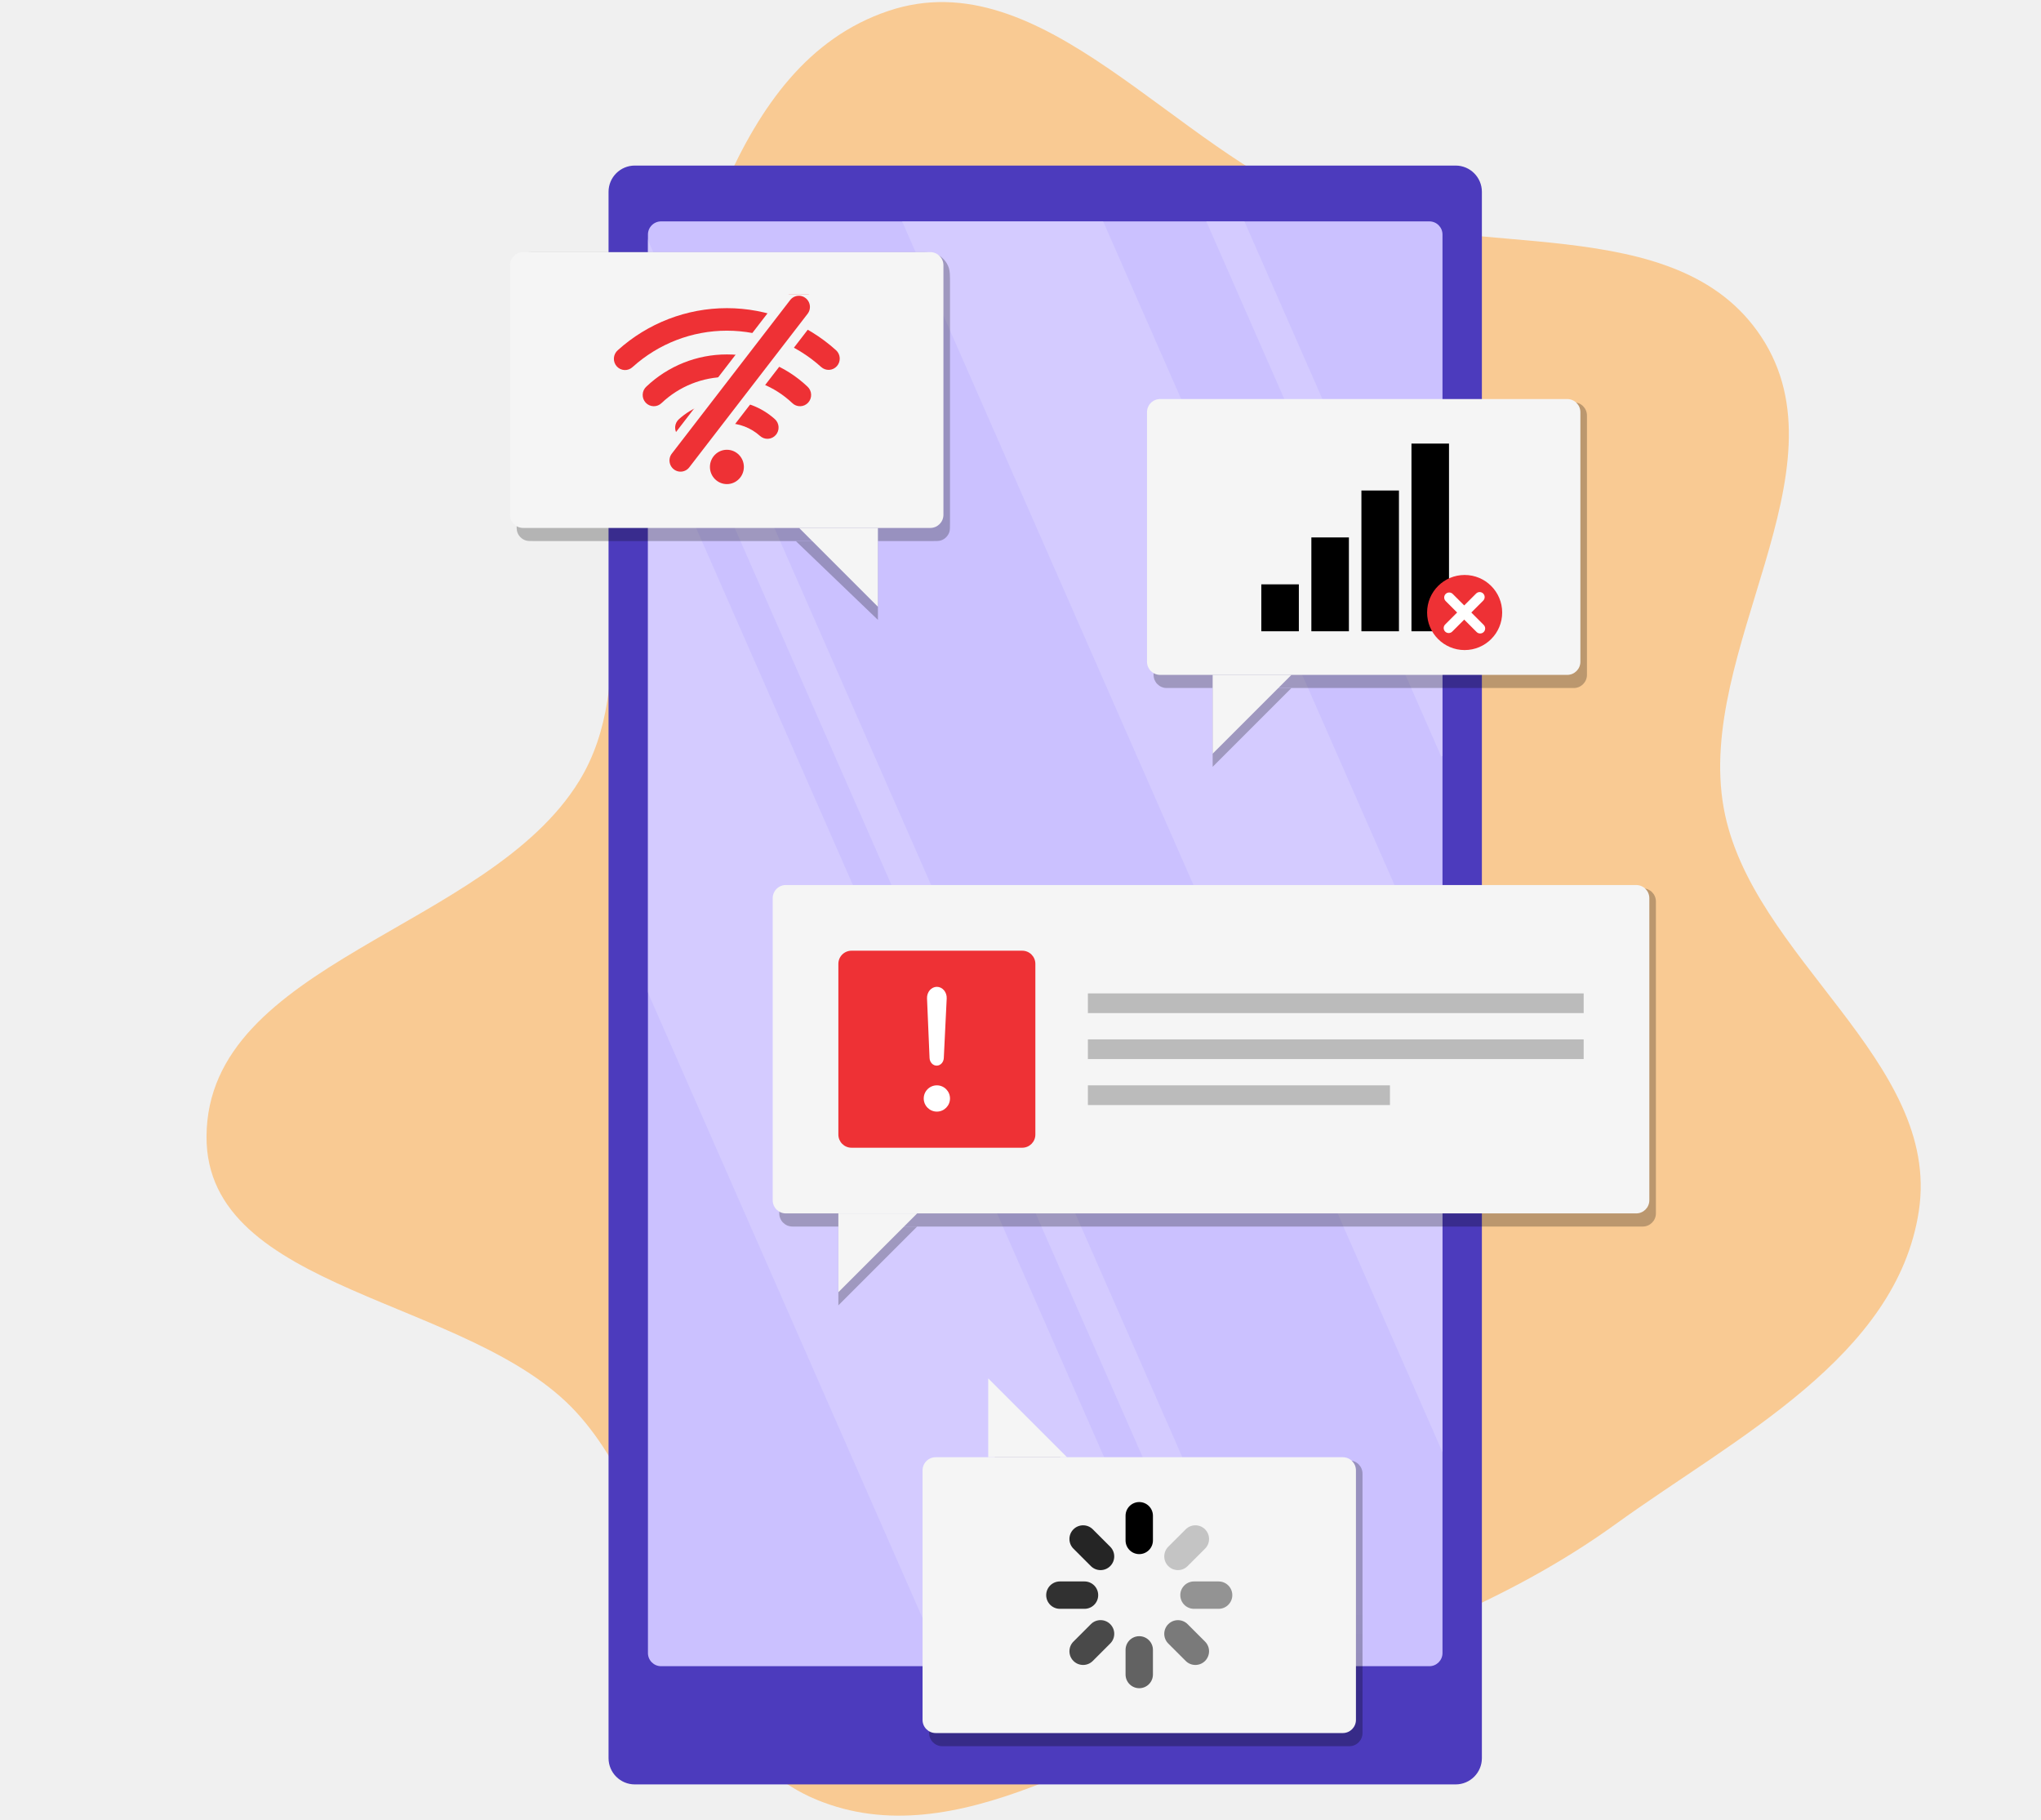
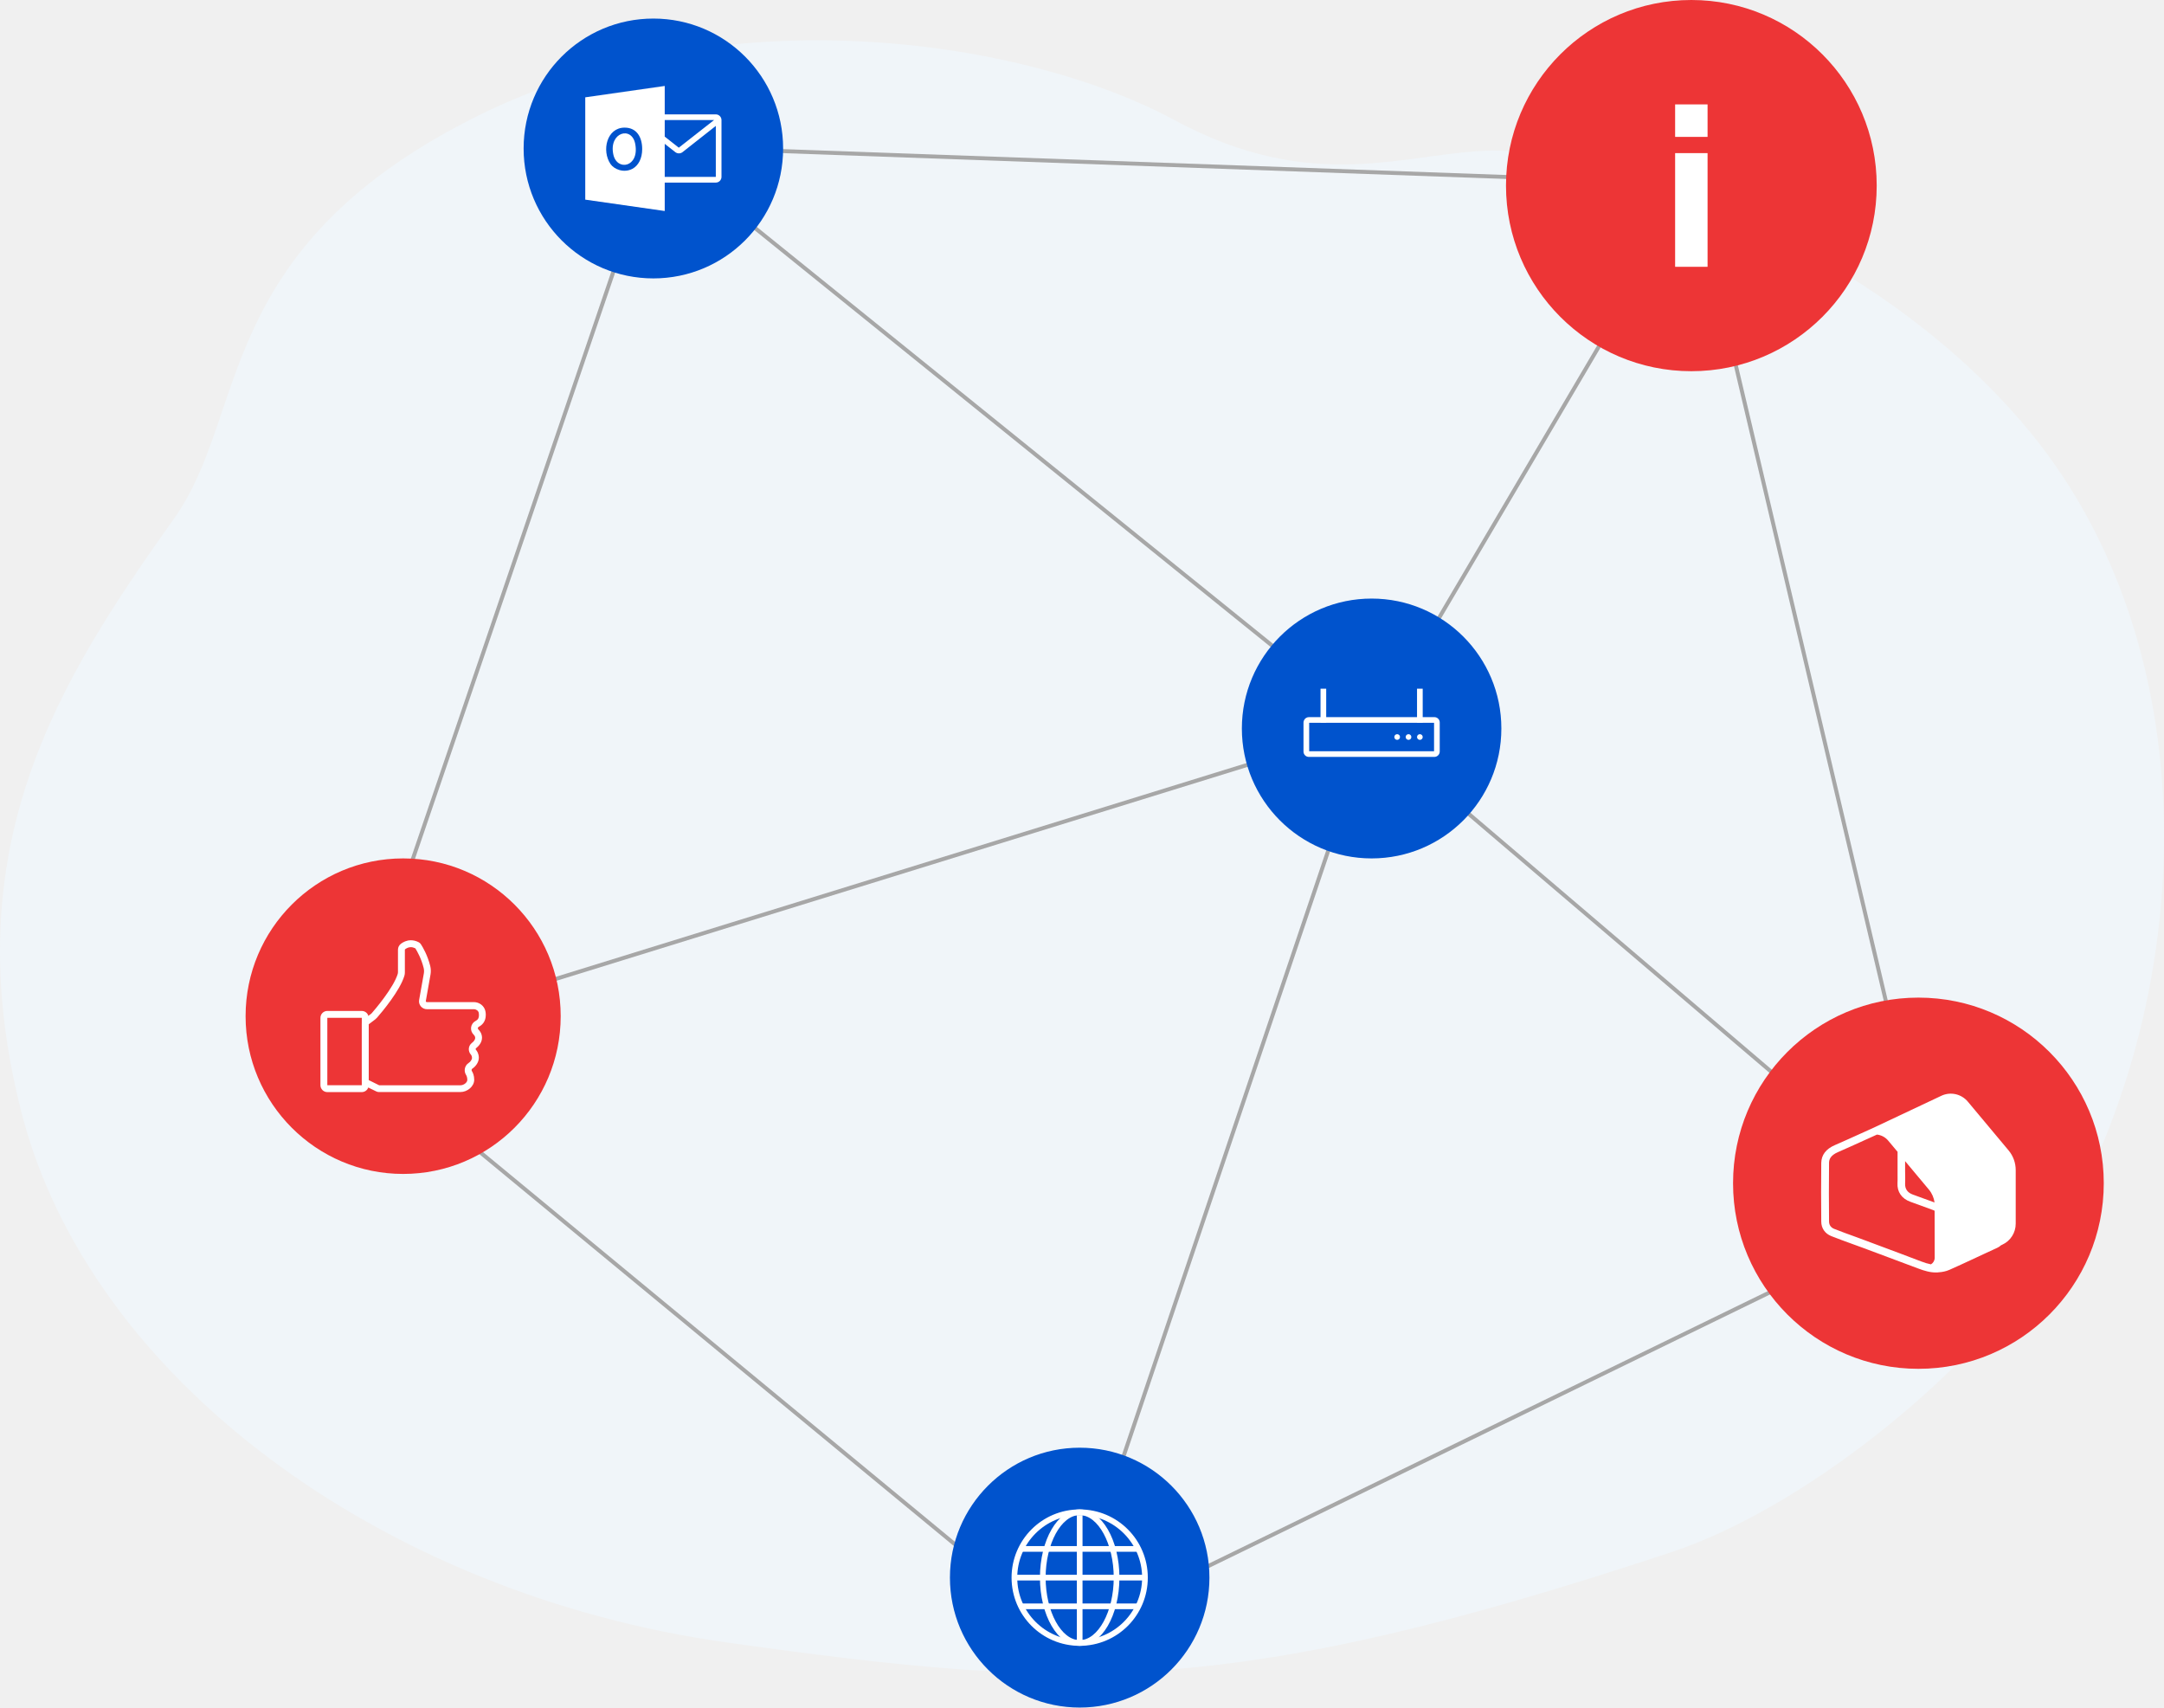
- <svg xmlns="http://www.w3.org/2000/svg" width="524" height="467" viewBox="0 0 524 467" fill="none">
-   <g clip-path="url(#clip0_422_4480)">
-     <path fill-rule="evenodd" clip-rule="evenodd" d="M228.117 2.79C267.805 -10.527 301.513 38.719 340.732 53.362C377.661 67.15 430.436 53.554 452.169 86.442C474.86 120.779 435.238 166.925 442.544 207.43C449.46 245.773 498.454 272.301 492.642 310.827C486.983 348.346 445.581 369.007 414.822 391.223C386.557 411.637 354.481 423.053 321.52 434.418C284.574 447.156 245.722 476.939 209.621 461.975C172.932 446.767 174.776 391.677 147.888 362.446C120.724 332.912 52.82 331.847 53.022 291.72C53.248 246.884 125.259 238.687 148.705 200.469C164.386 174.91 151.402 140.964 162.58 113.139C178.804 72.754 186.855 16.635 228.117 2.79Z" fill="#F9CA93" />
-     <rect x="156.236" y="42.501" width="224.218" height="415.562" rx="6.743" fill="#4C3BBD" />
-     <rect x="166.352" y="56.83" width="203.988" height="370.887" rx="3.372" fill="#CBC1FF" />
-     <mask id="mask0_422_4480" style="mask-type:alpha" maskUnits="userSpaceOnUse" x="166" y="56" width="205" height="372">
-       <rect width="203.988" height="370.887" rx="3.372" transform="matrix(-1 0 0 1 370.339 56.8303)" fill="#CBC1FF" />
-     </mask>
-     <g mask="url(#mask0_422_4480)">
-       <rect opacity="0.55" width="8.966" height="161.618" transform="matrix(-0.915618 0.40205 0.40205 0.915618 313.242 42.6057)" fill="#DAD3FF" />
-       <rect opacity="0.55" width="47.269" height="396.45" transform="matrix(-0.915618 0.40205 0.40205 0.915618 272.779 33.0402)" fill="#DAD3FF" />
-       <rect opacity="0.55" width="9.325" height="415.029" transform="matrix(-0.915618 0.40205 0.40205 0.915618 163.475 55.0635)" fill="#DAD3FF" />
-       <rect opacity="0.55" width="59.301" height="344.702" transform="matrix(-0.915618 0.40205 0.40205 0.915618 172.441 121.209)" fill="#DAD3FF" />
-     </g>
-     <rect x="238.54" y="374.915" width="111.266" height="73.335" rx="3.372" fill="url(#paint0_linear_422_4480)" />
-     <path opacity="0.25" d="M255.397 377.444H275.628L255.397 357.213V377.444Z" fill="black" />
-     <rect x="236.854" y="374.072" width="111.266" height="70.806" rx="3.372" fill="#F5F5F5" />
-     <path d="M292.486 398.944C290.546 398.944 288.972 397.372 288.972 395.43V389.097C288.972 387.157 290.544 385.583 292.486 385.583C294.427 385.583 296 387.156 296 389.097V395.43C296 397.37 294.427 398.944 292.486 398.944Z" fill="black" />
-     <path opacity="0.2" d="M302.423 403.051C301.523 403.051 300.625 402.708 299.938 402.021C298.566 400.649 298.566 398.426 299.938 397.052L304.411 392.58C305.783 391.208 308.006 391.208 309.38 392.58C310.752 393.952 310.752 396.177 309.38 397.549L304.907 402.021C304.221 402.707 303.323 403.051 302.423 403.051Z" fill="black" />
-     <path opacity="0.4" d="M312.865 412.988H306.541C304.601 412.988 303.027 411.415 303.027 409.474C303.027 407.533 304.6 405.96 306.541 405.96H312.865C314.805 405.96 316.379 407.533 316.379 409.474C316.379 411.415 314.806 412.988 312.865 412.988Z" fill="black" />
-     <path opacity="0.5" d="M306.895 427.398C305.996 427.398 305.097 427.055 304.411 426.368L299.938 421.896C298.566 420.524 298.566 418.299 299.938 416.927C301.31 415.555 303.534 415.555 304.907 416.927L309.38 421.399C310.752 422.771 310.752 424.995 309.38 426.368C308.693 427.054 307.795 427.398 306.895 427.398Z" fill="black" />
-     <path opacity="0.6" d="M292.486 433.366C290.546 433.366 288.972 431.794 288.972 429.852V423.529C288.972 421.589 290.544 420.015 292.486 420.015C294.427 420.015 296 421.587 296 423.529V429.852C296 431.792 294.427 433.366 292.486 433.366Z" fill="black" />
-     <path opacity="0.7" d="M278.077 427.398C277.177 427.398 276.279 427.055 275.592 426.368C274.22 424.996 274.22 422.771 275.592 421.399L280.072 416.92C281.444 415.548 283.668 415.548 285.04 416.92C286.412 418.292 286.412 420.517 285.04 421.889L280.56 426.368C279.874 427.054 278.975 427.398 278.076 427.398H278.077Z" fill="black" />
-     <path opacity="0.8" d="M278.433 412.988H272.11C270.17 412.988 268.596 411.415 268.596 409.474C268.596 407.533 270.168 405.96 272.11 405.96H278.433C280.373 405.96 281.947 407.533 281.947 409.474C281.947 411.415 280.375 412.988 278.433 412.988Z" fill="black" />
-     <path opacity="0.85" d="M282.55 403.051C281.65 403.051 280.752 402.708 280.065 402.021L275.592 397.549C274.22 396.177 274.22 393.952 275.592 392.58C276.965 391.208 279.188 391.208 280.562 392.58L285.034 397.052C286.406 398.424 286.406 400.648 285.034 402.021C284.347 402.707 283.449 403.051 282.55 403.051Z" fill="black" />
-     <path d="M253.713 374.072H273.943L253.713 353.842V374.072Z" fill="#F5F5F5" />
-     <g opacity="0.25">
-       <rect x="200.068" y="228.033" width="225.061" height="86.821" rx="3.372" fill="black" />
-       <path d="M215.241 314.855H235.471L215.241 335.085V314.855Z" fill="black" />
-     </g>
-     <rect x="198.382" y="227.191" width="225.061" height="84.293" rx="3.372" fill="#F5F5F5" />
-     <rect x="215.24" y="244.049" width="50.575" height="50.575" rx="3.372" fill="#EE3135" />
-     <path d="M240.528 285.353C242.39 285.353 243.9 283.843 243.9 281.981C243.9 280.119 242.39 278.609 240.528 278.609C238.666 278.609 237.156 280.119 237.156 281.981C237.156 283.843 238.666 285.353 240.528 285.353Z" fill="white" />
-     <path d="M240.485 273.552C240.012 273.552 239.558 273.348 239.217 272.98C238.875 272.613 238.672 272.112 238.651 271.58L238.001 256.285C237.987 255.901 238.042 255.517 238.163 255.158C238.284 254.799 238.468 254.471 238.704 254.194C238.941 253.917 239.225 253.697 239.539 253.547C239.853 253.397 240.191 253.32 240.532 253.321C240.874 253.321 241.212 253.4 241.526 253.551C241.84 253.703 242.124 253.925 242.359 254.203C242.595 254.482 242.778 254.812 242.898 255.172C243.017 255.533 243.07 255.917 243.054 256.302L242.309 271.594C242.285 272.121 242.082 272.618 241.743 272.982C241.403 273.346 240.953 273.55 240.485 273.552Z" fill="white" />
-     <rect x="279.304" y="255.007" width="127.282" height="5.058" fill="#BBBBBB" />
-     <rect x="279.304" y="266.808" width="127.282" height="5.058" fill="#BBBBBB" />
-     <rect x="279.304" y="278.609" width="77.549" height="5.058" fill="#BBBBBB" />
-     <path d="M215.24 311.483H235.47L215.24 331.713V311.483Z" fill="#F5F5F5" />
-     <g opacity="0.25">
-       <rect x="296.162" y="103.281" width="111.266" height="73.335" rx="3.372" fill="black" />
-       <path d="M311.334 176.615H331.564L311.334 196.845V176.615Z" fill="black" />
-     </g>
-     <rect x="294.477" y="102.438" width="111.266" height="70.806" rx="3.372" fill="#F5F5F5" />
-     <g clip-path="url(#clip1_422_4480)">
-       <path d="M362.376 162.054V113.866H372.014V162.054H362.376ZM349.526 125.913H359.163V162.054H349.526V125.913ZM336.675 137.96H346.313V162.054H336.675V137.96ZM323.825 150.007H333.463V162.054H323.825V150.007Z" fill="black" />
-     </g>
-     <circle cx="376.028" cy="157.235" r="9.638" fill="#EE3135" />
-     <rect x="370.245" y="153.38" width="2.57" height="13.814" rx="1.285" transform="rotate(-45 370.245 153.38)" fill="white" />
-     <rect x="379.883" y="151.453" width="2.57" height="13.814" rx="1.285" transform="rotate(45 379.883 151.453)" fill="white" />
-     <path d="M311.335 173.243H331.565L311.335 193.474V173.243Z" fill="#F5F5F5" />
-     <g opacity="0.25">
-       <path d="M132.635 69.439C132.635 68.183 132.635 67.556 132.8 67.048C133.133 66.022 133.938 65.217 134.965 64.883C135.472 64.718 136.1 64.718 137.355 64.718H235.64C237.837 64.718 238.935 64.718 239.824 65.007C241.62 65.591 243.029 66.999 243.612 68.795C243.901 69.684 243.901 70.782 243.901 72.979V134.175C243.901 135.43 243.901 136.058 243.736 136.566C243.402 137.592 242.598 138.397 241.571 138.731C241.063 138.896 240.436 138.896 239.181 138.896H137.355C136.1 138.896 135.472 138.896 134.965 138.731C133.938 138.397 133.133 137.592 132.8 136.566C132.635 136.058 132.635 135.43 132.635 134.175V69.439Z" fill="black" />
-       <path d="M225.394 138.896H204.32L225.394 159.126V138.896Z" fill="black" />
-     </g>
-     <rect x="130.947" y="64.718" width="111.266" height="70.806" rx="3.372" fill="#F5F5F5" />
-     <g clip-path="url(#clip2_422_4480)">
-       <path d="M198.931 107.591C195.54 104.543 191.162 102.86 186.625 102.86C182.089 102.86 177.71 104.543 174.32 107.591C174.033 107.841 173.799 108.147 173.63 108.49C173.461 108.833 173.362 109.207 173.337 109.589C173.312 109.971 173.363 110.355 173.486 110.717C173.609 111.079 173.802 111.413 174.054 111.699C174.306 111.986 174.611 112.219 174.953 112.384C175.294 112.55 175.665 112.646 176.043 112.666C176.422 112.685 176.8 112.629 177.157 112.5C177.513 112.37 177.841 112.171 178.121 111.912C180.464 109.806 183.49 108.643 186.625 108.643C189.76 108.643 192.786 109.806 195.13 111.912C195.697 112.422 196.441 112.683 197.198 112.638C197.956 112.593 198.664 112.245 199.168 111.672C199.673 111.098 199.931 110.346 199.886 109.58C199.842 108.814 199.498 108.098 198.931 107.588V107.591Z" fill="#EE3135" />
-       <path d="M186.624 90.984C178.945 90.973 171.551 93.924 165.95 99.235C165.666 99.492 165.436 99.803 165.273 100.151C165.11 100.499 165.018 100.876 165.001 101.261C164.984 101.646 165.043 102.03 165.175 102.391C165.307 102.752 165.509 103.083 165.769 103.364C166.029 103.645 166.342 103.871 166.69 104.028C167.037 104.186 167.412 104.271 167.793 104.28C168.173 104.289 168.552 104.221 168.906 104.08C169.261 103.938 169.583 103.727 169.856 103.458C174.404 99.159 180.398 96.767 186.624 96.767C192.85 96.767 198.843 99.159 203.392 103.458C203.664 103.727 203.987 103.938 204.341 104.08C204.695 104.221 205.074 104.289 205.455 104.28C205.835 104.271 206.21 104.186 206.558 104.028C206.905 103.871 207.218 103.645 207.478 103.364C207.738 103.083 207.94 102.752 208.072 102.391C208.204 102.03 208.263 101.646 208.247 101.261C208.23 100.876 208.137 100.499 207.974 100.151C207.811 99.803 207.581 99.492 207.298 99.235C201.696 93.924 194.303 90.973 186.624 90.984Z" fill="#EE3135" />
-       <path d="M214.641 89.904C206.93 82.948 196.957 79.103 186.623 79.103C176.289 79.103 166.317 82.948 158.606 89.904C158.316 90.154 158.079 90.46 157.908 90.805C157.737 91.149 157.635 91.525 157.61 91.909C157.584 92.294 157.635 92.68 157.759 93.044C157.883 93.408 158.078 93.744 158.332 94.031C158.586 94.318 158.895 94.551 159.239 94.716C159.584 94.881 159.957 94.975 160.338 94.992C160.719 95.009 161.099 94.948 161.456 94.815C161.814 94.681 162.141 94.476 162.419 94.213C169.081 88.205 177.696 84.885 186.623 84.885C195.549 84.885 204.164 88.205 210.826 94.213C211.391 94.724 212.134 94.987 212.892 94.945C213.649 94.902 214.359 94.556 214.865 93.985C215.37 93.413 215.631 92.662 215.588 91.896C215.546 91.13 215.205 90.412 214.639 89.901L214.641 89.904Z" fill="#EE3135" />
-       <path d="M186.623 124.269C189.03 124.269 190.981 122.296 190.981 119.862C190.981 117.428 189.03 115.455 186.623 115.455C184.216 115.455 182.265 117.428 182.265 119.862C182.265 122.296 184.216 124.269 186.623 124.269Z" fill="#EE3135" />
-       <rect x="-0.221" y="-1.784" width="8.228" height="57.998" rx="4.114" transform="matrix(0.785436 0.618943 -0.610483 0.792029 203.468 74.5338)" fill="#EE3135" stroke="#F5F5F5" stroke-width="2.529" />
-     </g>
-     <path d="M225.394 135.524H205.163L225.394 155.754V135.524Z" fill="#F5F5F5" />
-   </g>
-   <defs>
-     <linearGradient id="paint0_linear_422_4480" x1="294.173" y1="374.915" x2="294.173" y2="448.249" gradientUnits="userSpaceOnUse">
-       <stop offset="0.491" stop-opacity="0.25" />
-       <stop offset="1" stop-opacity="0.28" />
-     </linearGradient>
-     <clipPath id="clip0_422_4480">
-       <rect width="523.516" height="467" fill="white" />
-     </clipPath>
-     <clipPath id="clip1_422_4480">
-       <rect width="48.188" height="48.188" fill="white" transform="translate(323.825 113.866)" />
-     </clipPath>
-     <clipPath id="clip2_422_4480">
-       <rect width="69.911" height="49.145" fill="white" transform="translate(151.714 75.5037)" />
-     </clipPath>
-   </defs>
+ <svg xmlns="http://www.w3.org/2000/svg" width="545" height="430" viewBox="0 0 545 430" fill="none">
+   <path d="M183.223 413.642C95.696 401.372 22.421 346.768 5.403 280.112C-11.615 213.456 14.415 171.94 43.882 130.524C62.556 104.268 53.566 63.259 118.453 30.121C183.339 -3.016 260.045 10.9 295.548 30.122C331.051 49.344 354.063 38.298 375.817 37.917C400.422 37.511 470.15 58.968 511.06 108.534C559.013 166.658 553.333 260.154 511.689 321.324C494.147 347.098 454.159 379.854 420.898 390.875C311.078 427.262 270.749 425.911 183.223 413.642Z" fill="#F0F5F9" />
+   <line y1="-0.5" x2="238.307" y2="-0.5" transform="matrix(-0.323211 0.946327 -0.94608 -0.323933 164.55 37.3916)" stroke="#A7A7A7" />
+   <line y1="-0.5" x2="268.759" y2="-0.5" transform="matrix(0.955299 -0.295642 0.294971 0.955506 88.6938 262.907)" stroke="#A7A7A7" />
+   <line y1="-0.5" x2="232.496" y2="-0.5" transform="matrix(0.778031 0.628226 -0.627279 0.778795 164.55 37.3916)" stroke="#A7A7A7" />
+   <line y1="-0.5" x2="158.664" y2="-0.5" transform="matrix(-0.507516 0.861643 -0.861089 -0.508455 425.964 46.7393)" stroke="#A7A7A7" />
+   <line y1="-0.5" x2="240.52" y2="-0.5" transform="matrix(0.320238 -0.947337 0.947095 0.320955 268.416 411.305)" stroke="#A7A7A7" />
+   <line y1="-0.5" x2="261.58" y2="-0.5" transform="matrix(0.999361 0.035736 -0.0356472 0.999364 164.55 37.3916)" stroke="#A7A7A7" />
+   <line y1="-0.5" x2="185.54" y2="-0.5" transform="matrix(-0.761075 -0.648664 0.647728 -0.761872 486.649 303.805)" stroke="#A7A7A7" />
+   <line y1="-0.5" x2="264.131" y2="-0.5" transform="matrix(0.229754 0.973249 -0.97312 0.230297 425.964 46.7393)" stroke="#A7A7A7" />
+   <line y1="-0.5" x2="245.37" y2="-0.5" transform="matrix(-0.898919 0.438115 -0.437233 -0.899348 488.983 303.805)" stroke="#A7A7A7" />
+   <line y1="-0.5" x2="233.07" y2="-0.5" transform="matrix(-0.771107 -0.636706 0.635762 -0.771885 268.416 411.305)" stroke="#A7A7A7" />
+   <path fill-rule="evenodd" clip-rule="evenodd" d="M271.916 430C289.963 430 304.593 415.352 304.593 397.283C304.593 379.214 289.963 364.565 271.916 364.565C253.87 364.565 239.24 379.214 239.24 397.283C239.24 415.352 253.87 430 271.916 430Z" fill="#0053CD" />
+   <rect width="45.747" height="45.804" transform="translate(249.043 374.381)" fill="#0053CD" />
+   <path d="M271.202 381.538H272.631V414.088H271.202V381.538Z" fill="white" />
+   <path fill-rule="evenodd" clip-rule="evenodd" d="M254.761 397.283C254.761 387.793 262.438 380.106 271.916 380.106C281.395 380.106 289.072 387.793 289.072 397.283C289.072 406.773 281.395 414.46 271.916 414.46C262.438 414.46 254.761 406.773 254.761 397.283ZM287.642 397.283C287.642 388.595 280.594 381.538 271.916 381.538C263.239 381.538 256.191 388.595 256.191 397.283C256.191 405.972 263.239 413.028 271.916 413.028C280.594 413.028 287.642 405.972 287.642 397.283Z" fill="white" />
+   <path fill-rule="evenodd" clip-rule="evenodd" d="M261.909 397.283C261.909 387.793 266.384 380.106 271.916 380.106C277.449 380.106 281.924 387.793 281.924 397.283C281.924 406.773 277.449 414.46 271.916 414.46C266.384 414.46 261.909 406.773 261.909 397.283ZM280.494 397.283C280.494 388.752 276.563 381.538 271.916 381.538C267.27 381.538 263.339 388.752 263.339 397.283C263.339 405.814 267.27 413.028 271.916 413.028C276.563 413.028 280.494 405.814 280.494 397.283Z" fill="white" />
+   <path d="M257.463 403.796H286.355V405.227H257.463V403.796Z" fill="white" />
+   <path d="M257.463 389.339H286.355V390.77H257.463V389.339Z" fill="white" />
+   <path d="M255.662 396.567H288.171V397.999H255.662V396.567Z" fill="white" />
+   <path fill-rule="evenodd" clip-rule="evenodd" d="M164.55 70.109C182.597 70.109 197.227 55.461 197.227 37.391C197.227 19.322 182.597 4.674 164.55 4.674C146.504 4.674 131.874 19.322 131.874 37.391C131.874 55.461 146.504 70.109 164.55 70.109Z" fill="#0053CD" />
+   <rect width="45.747" height="45.804" transform="translate(141.677 14.4893)" fill="#0053CD" />
+   <path d="M154.458 38.866C155.358 43.188 161.077 42.143 159.99 36.289C159.147 31.637 153.3 33.297 154.458 38.866Z" fill="white" />
+   <path fill-rule="evenodd" clip-rule="evenodd" d="M167.41 28.803H180.276C181.063 28.803 181.706 29.447 181.706 30.234V44.548C181.706 45.335 181.063 45.98 180.276 45.98H167.41V53.136L147.396 50.274V24.509L167.41 21.646V28.803ZM170.955 37.191L179.833 30.234H167.41V34.4L170.955 37.191ZM159.261 42.516C157.103 43.646 154.644 42.63 153.743 41.285C151.498 37.95 152.785 32.138 157.317 32.138C160.362 32.138 161.734 34.557 161.734 37.549C161.734 39.867 160.805 41.7 159.261 42.516ZM167.41 36.218V44.548H180.276V31.709L171.899 38.307C171.627 38.522 171.298 38.622 170.984 38.622C170.669 38.622 170.341 38.522 170.069 38.307L167.41 36.218Z" fill="white" />
+   <path fill-rule="evenodd" clip-rule="evenodd" d="M101.531 295.624C123.445 295.624 141.21 277.838 141.21 255.896C141.21 233.955 123.445 216.168 101.531 216.168C79.617 216.168 61.852 233.955 61.852 255.896C61.852 277.838 79.617 295.624 101.531 295.624Z" fill="#ED3536" />
+   <rect width="55.55" height="55.62" transform="translate(73.7561 228.087)" fill="#ED3536" />
+   <path fill-rule="evenodd" clip-rule="evenodd" d="M101.011 237.629C101.566 237.229 102.417 236.777 103.476 236.777C104.083 236.777 104.76 236.916 105.455 237.281C105.68 237.403 105.854 237.559 105.993 237.768C106.479 238.498 107.694 240.584 108.354 243.26C108.527 243.973 108.545 244.703 108.423 245.416L107.243 252.073C107.225 252.212 107.329 252.351 107.486 252.351H119.325C120.714 252.351 121.946 253.272 122.241 254.61C122.311 254.906 122.345 255.219 122.345 255.584C122.345 257.374 121.286 258.208 120.575 258.573C120.314 258.695 120.262 259.043 120.471 259.234C120.887 259.634 121.391 260.329 121.391 261.337C121.391 262.64 120.384 263.579 119.898 263.961C119.776 264.048 119.759 264.24 119.863 264.361C120.141 264.674 120.592 265.352 120.592 266.377C120.592 267.611 119.655 268.654 118.96 269.106C118.752 269.245 118.717 269.506 118.839 269.715C119.099 270.114 119.429 270.844 119.429 271.905C119.429 273.625 117.658 274.998 115.974 274.998H95.421C95.213 274.998 94.987 274.964 94.796 274.859L91.897 273.451C91.411 273.226 91.116 272.739 91.116 272.217V257.739C91.116 257.304 91.324 256.905 91.671 256.644L93.424 255.323C93.494 255.271 93.563 255.201 93.633 255.132C94.379 254.28 99.118 248.753 100.177 245.225C100.212 245.103 100.229 244.964 100.229 244.842V239.141C100.229 238.55 100.524 237.994 101.011 237.629ZM104.604 238.811C104.205 238.62 103.84 238.515 103.476 238.515C102.99 238.515 102.503 238.689 102.035 239.037C102.017 239.054 101.965 239.106 101.965 239.159V244.842C101.965 245.155 101.931 245.451 101.844 245.729C100.715 249.466 96.289 254.749 94.952 256.279C94.796 256.453 94.64 256.592 94.466 256.731L92.852 257.948V271.991L95.49 273.295H115.974C116.808 273.295 117.693 272.6 117.693 271.939C117.693 271.279 117.485 270.862 117.363 270.671C116.738 269.662 117.033 268.324 118.023 267.681C118.37 267.472 118.873 266.899 118.873 266.412C118.873 265.943 118.682 265.682 118.578 265.56C118.214 265.143 118.023 264.587 118.075 264.031C118.127 263.475 118.405 262.971 118.856 262.623C119.255 262.328 119.672 261.841 119.672 261.389C119.672 261.267 119.672 260.92 119.29 260.555C118.787 260.068 118.544 259.373 118.648 258.678C118.752 257.982 119.186 257.391 119.811 257.078C120.384 256.783 120.627 256.348 120.627 255.636C120.627 255.427 120.609 255.219 120.575 255.045C120.453 254.523 119.932 254.141 119.342 254.141H107.503C106.93 254.141 106.375 253.88 105.993 253.428C105.611 252.977 105.455 252.386 105.559 251.812L106.739 245.155C106.826 244.668 106.809 244.182 106.687 243.712C106.114 241.401 105.073 239.558 104.604 238.811Z" fill="white" />
+   <path fill-rule="evenodd" clip-rule="evenodd" d="M82.436 254.576H91.116C92.07 254.576 92.852 255.358 92.852 256.314V273.278C92.852 274.234 92.07 275.016 91.116 275.016H82.436C81.481 275.016 80.7 274.234 80.7 273.278V256.314C80.7 255.358 81.481 254.576 82.436 254.576ZM91.116 273.278V256.314H82.436V273.278H91.116Z" fill="white" />
+   <path fill-rule="evenodd" clip-rule="evenodd" d="M425.964 93.478C451.745 93.478 472.645 72.552 472.645 46.739C472.645 20.926 451.745 0 425.964 0C400.182 0 379.283 20.926 379.283 46.739C379.283 72.552 400.182 93.478 425.964 93.478Z" fill="#ED3536" />
+   <rect width="65.353" height="65.435" transform="translate(393.287 14.0215)" fill="#ED3536" />
+   <path d="M421.879 26.291H430.048V34.47H421.879V26.291Z" fill="white" />
+   <path d="M421.879 38.56H430.048V67.187H421.879V38.56Z" fill="white" />
+   <path fill-rule="evenodd" clip-rule="evenodd" d="M345.439 216.169C363.486 216.169 378.116 201.521 378.116 183.452C378.116 165.382 363.486 150.734 345.439 150.734C327.392 150.734 312.762 165.382 312.762 183.452C312.762 201.521 327.392 216.169 345.439 216.169Z" fill="#0053CD" />
+   <rect width="45.747" height="45.804" transform="translate(322.565 160.55)" fill="#0053CD" />
+   <path d="M351.872 186.315C352.273 186.315 352.587 186 352.587 185.599C352.587 185.198 352.273 184.883 351.872 184.883C351.472 184.883 351.158 185.198 351.158 185.599C351.158 186 351.472 186.315 351.872 186.315Z" fill="white" />
+   <path d="M354.732 186.315C355.132 186.315 355.446 186 355.446 185.599C355.446 185.198 355.132 184.883 354.732 184.883C354.331 184.883 354.017 185.198 354.017 185.599C354.017 186 354.331 186.315 354.732 186.315Z" fill="white" />
+   <path d="M357.591 186.315C357.991 186.315 358.306 186 358.306 185.599C358.306 185.198 357.991 184.883 357.591 184.883C357.191 184.883 356.876 185.198 356.876 185.599C356.876 186 357.191 186.315 357.591 186.315Z" fill="white" />
+   <path d="M356.876 173.432H358.306V182.02H356.876V173.432Z" fill="white" />
+   <path d="M332.573 173.432H334.002V182.02H332.573V173.432Z" fill="white" />
+   <path fill-rule="evenodd" clip-rule="evenodd" d="M361.236 180.589C361.994 180.589 362.594 181.19 362.594 181.935V189.249C362.594 189.621 362.437 189.965 362.194 190.208C361.951 190.451 361.608 190.609 361.236 190.609H329.642C328.884 190.609 328.284 190.008 328.284 189.263V181.949C328.284 181.763 328.327 181.577 328.398 181.419C328.598 180.933 329.085 180.589 329.642 180.589H361.236ZM361.165 189.177V182.02H329.714V189.177H361.165Z" fill="white" />
+   <path fill-rule="evenodd" clip-rule="evenodd" d="M483.148 344.701C508.929 344.701 529.829 323.775 529.829 297.962C529.829 272.148 508.929 251.223 483.148 251.223C457.367 251.223 436.467 272.148 436.467 297.962C436.467 323.775 457.367 344.701 483.148 344.701Z" fill="#ED3536" />
+   <rect width="65.353" height="65.435" transform="translate(450.471 265.246)" fill="#ED3536" />
+   <path fill-rule="evenodd" clip-rule="evenodd" d="M505.879 289.723L495.606 277.433C493.972 275.47 491.235 274.857 488.928 275.941L471.977 283.936L468.586 285.47C466.422 286.451 464.257 287.433 462.092 288.373C459.866 289.334 458.722 290.847 458.681 292.831C458.62 297.779 458.64 302.708 458.681 307.615C458.681 309.292 459.621 310.641 461.193 311.275C462.952 311.968 464.75 312.622 466.493 313.257L466.667 313.32C467.177 313.504 467.683 313.688 468.188 313.872C468.694 314.056 469.199 314.24 469.71 314.424L470.567 314.752C471.452 315.081 472.337 315.411 473.223 315.741L473.238 315.747C476.52 316.97 479.81 318.196 483.087 319.434C483.904 319.741 484.639 319.986 485.333 320.15C486.048 320.334 486.804 320.436 487.518 320.436H487.906C487.994 320.436 488.066 320.421 488.149 320.404L488.192 320.395H488.233C489.193 320.334 490.112 320.15 490.99 319.761C492.875 318.928 494.76 318.053 496.609 317.194C496.984 317.02 497.358 316.846 497.73 316.674L497.893 316.592C498.625 316.257 499.352 315.918 500.081 315.578C501.041 315.131 502.003 314.682 502.979 314.24C503.346 314.077 503.673 313.852 503.959 313.586L504.306 313.422C506.348 312.482 507.655 310.417 507.655 308.147V294.651C507.655 292.851 507.022 291.093 505.879 289.723ZM479.799 295.039V292.402L485.782 299.558C486.559 300.479 487.049 301.624 487.212 302.81L481.759 300.826C480.391 300.336 479.737 299.395 479.799 298.025C479.829 297.502 479.825 296.967 479.821 296.447C479.82 296.276 479.819 296.106 479.819 295.939C479.799 295.653 479.799 295.346 479.799 295.039ZM472.959 313.565C476.564 314.908 480.18 316.256 483.781 317.635C484.741 318.003 485.558 318.248 486.313 318.391C486.906 318.023 487.253 317.41 487.253 316.715L487.232 304.896L486.824 304.711C485.874 304.364 484.92 304.016 483.965 303.669C483.01 303.321 482.055 302.973 481.106 302.626C478.941 301.849 477.756 300.131 477.879 297.923C477.91 297.43 477.906 296.926 477.902 296.437C477.9 296.276 477.899 296.116 477.899 295.96V290.05L475.551 287.249C474.815 286.369 473.815 285.838 472.712 285.715L469.587 287.126C467.361 288.148 465.135 289.15 462.888 290.132C460.887 290.991 460.642 292.095 460.642 292.851C460.581 297.984 460.601 303.076 460.642 307.595C460.642 308.474 461.112 309.128 461.928 309.455C463.705 310.151 465.523 310.826 467.3 311.459C467.526 311.542 467.751 311.624 467.975 311.706C468.798 312.006 469.601 312.299 470.404 312.605L471.262 312.932C471.827 313.143 472.393 313.354 472.959 313.565Z" fill="white" />
</svg>
